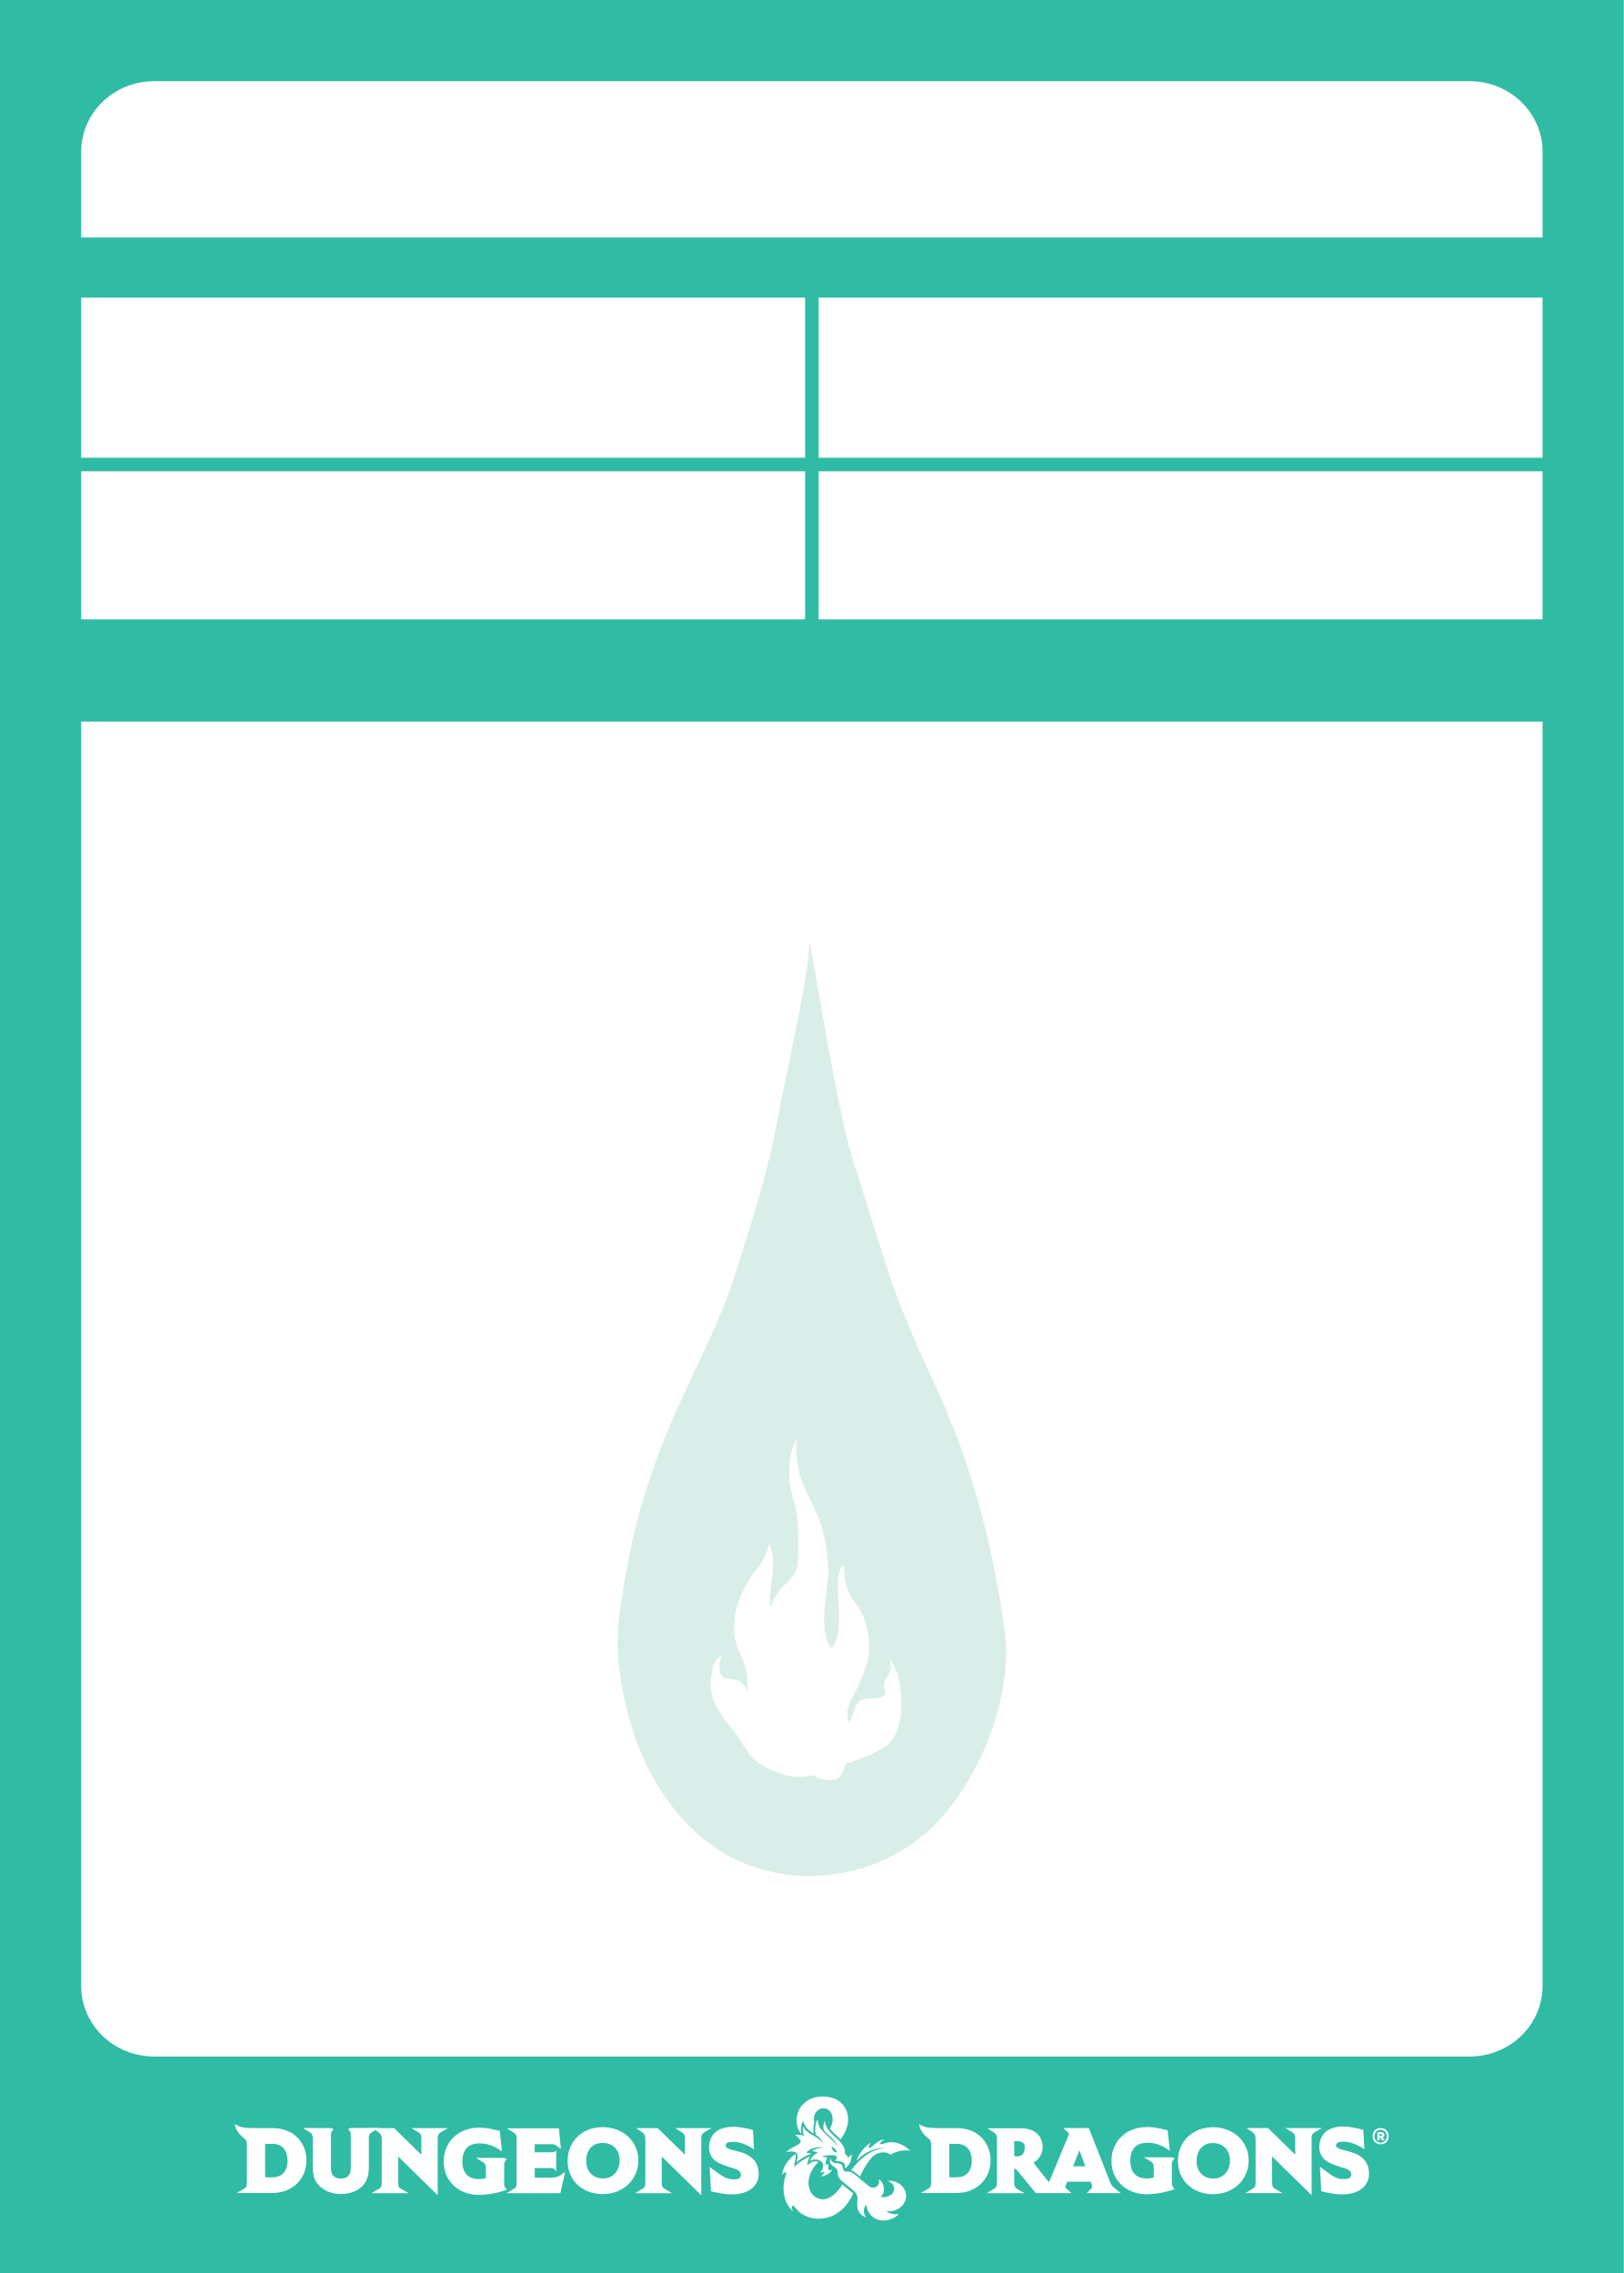
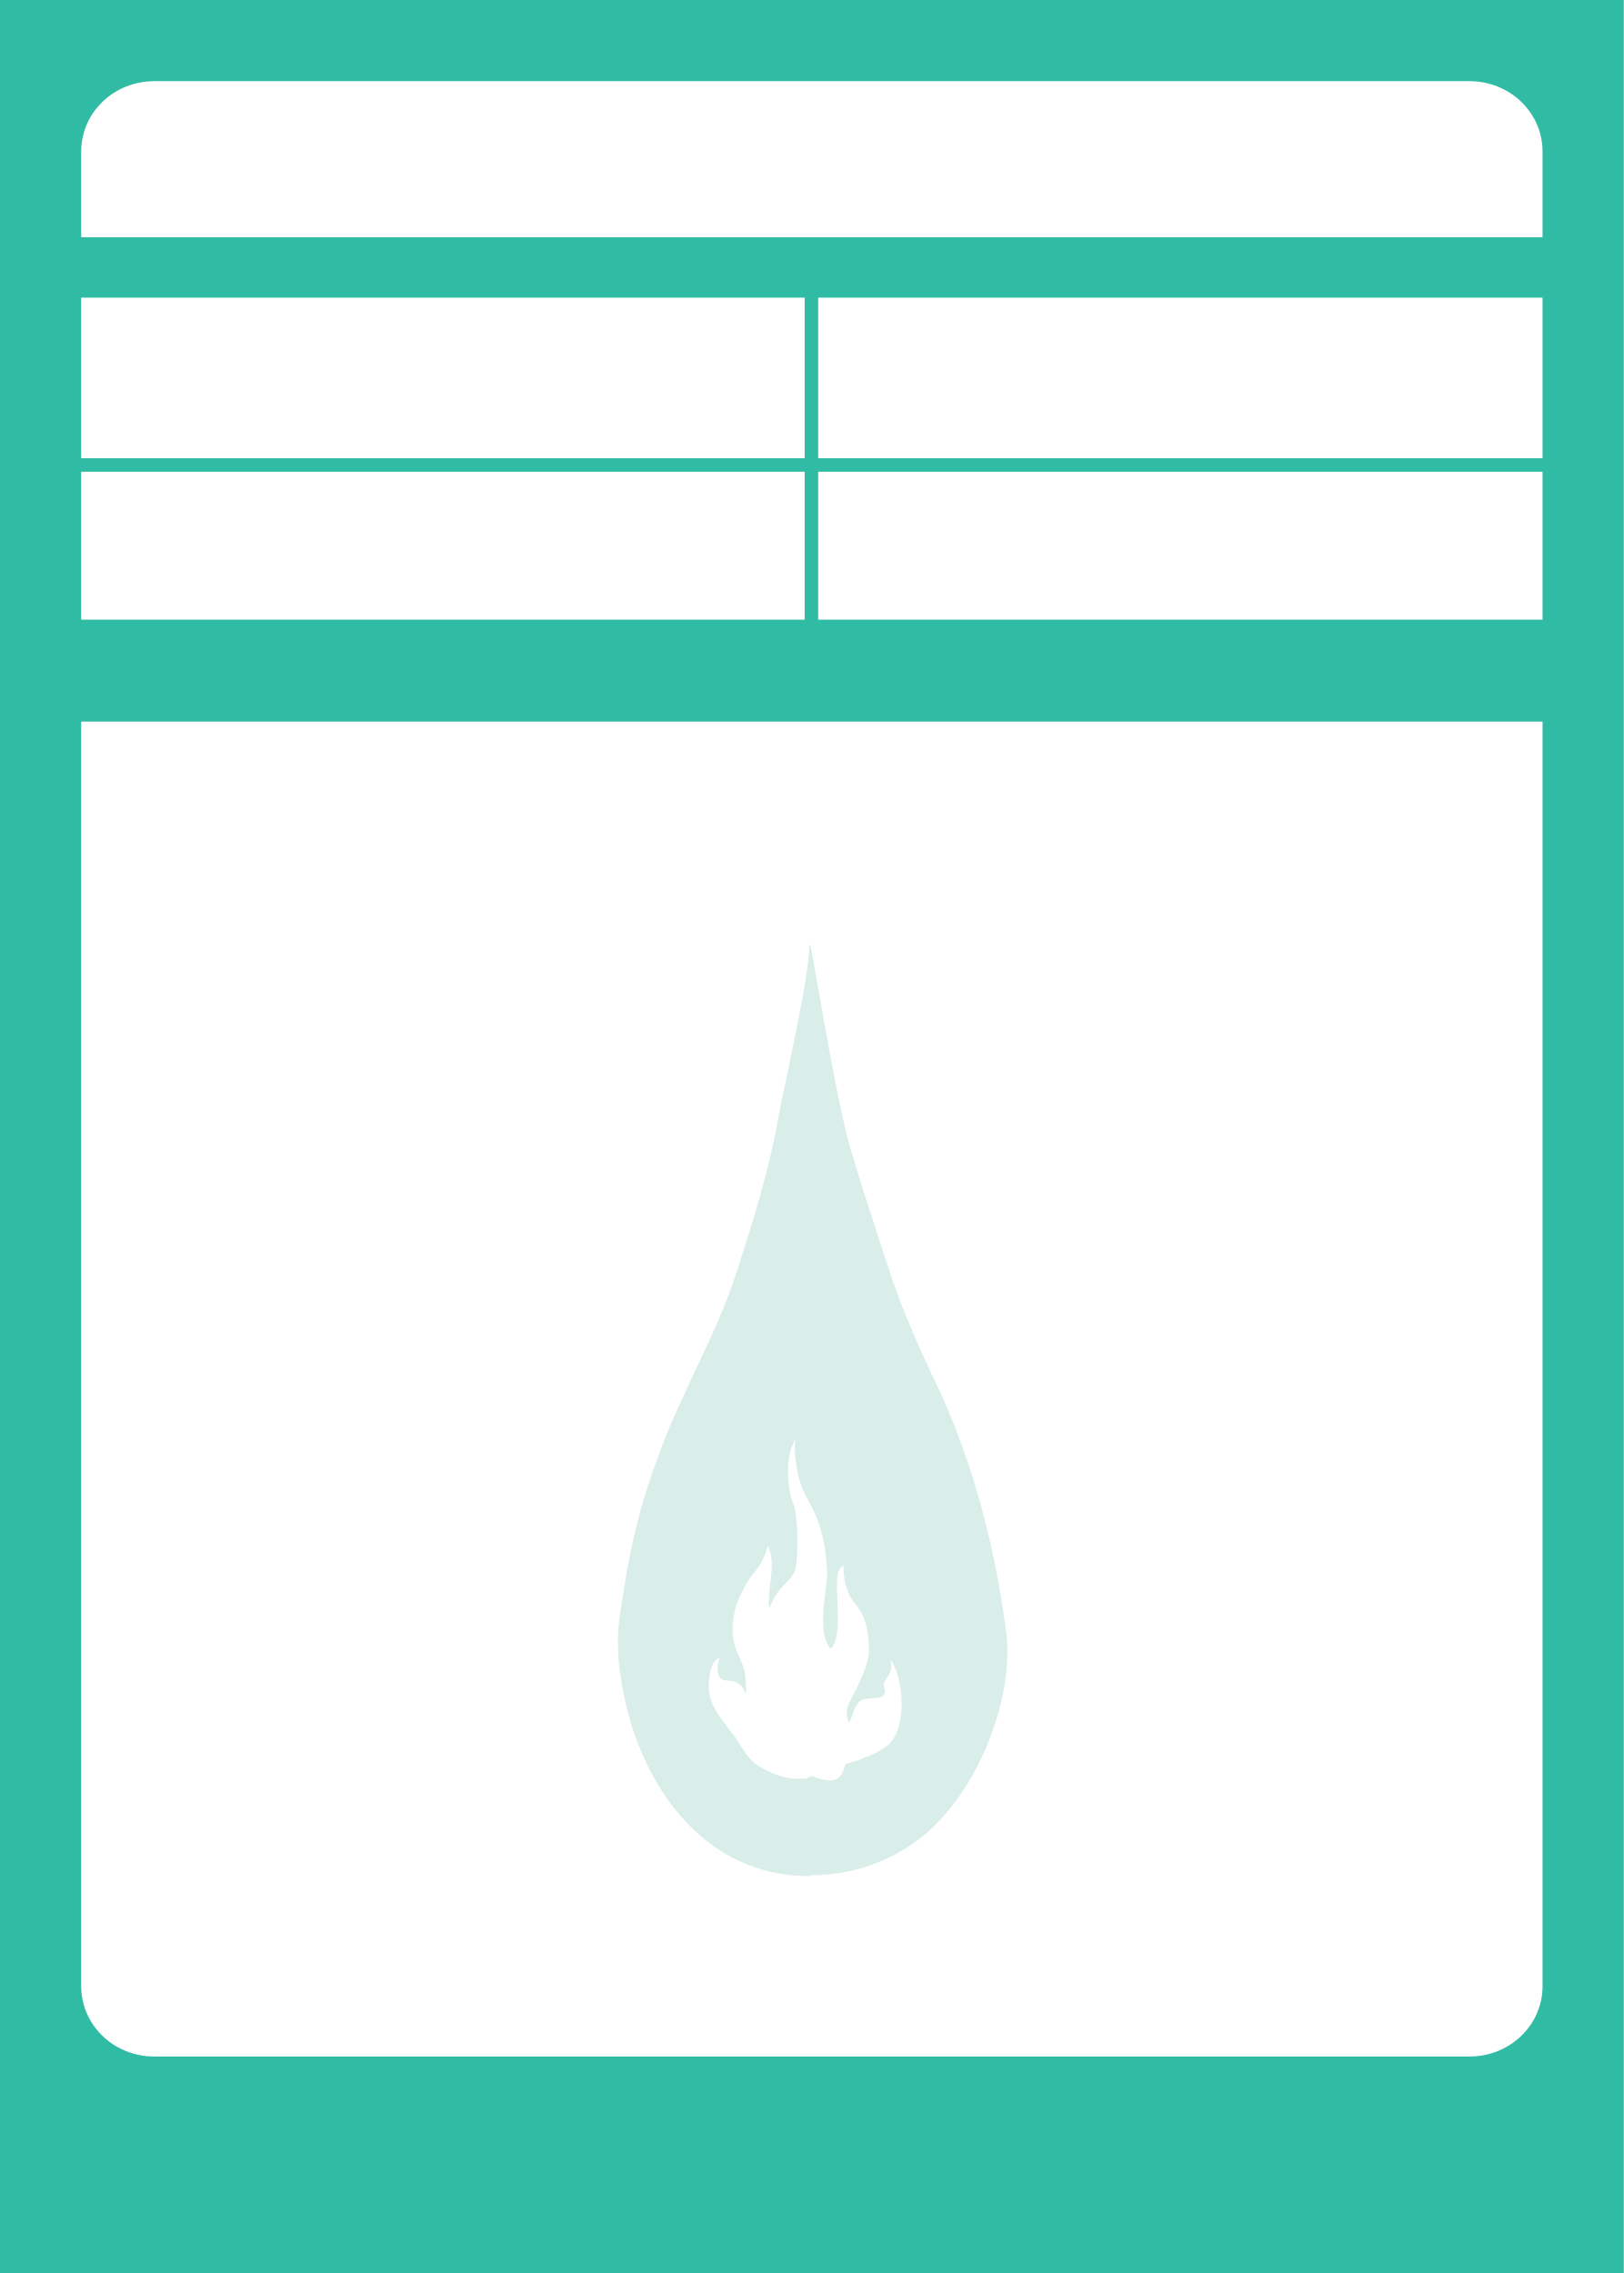
<svg xmlns="http://www.w3.org/2000/svg" id="Layer_1" version="1.1" viewBox="0 0 180 252">
  <defs>
    <style>
      .st0 {
        fill: none;
      }

      .st1 {
        fill: #d9eee9;
      }

      .st2 {
        clip-path: url(#clippath-1);
      }

      .st3 {
        fill: #fff;
      }

      .st4 {
        fill: #30bba4;
      }

      .st5 {
        clip-path: url(#clippath);
      }
    </style>
    <clipPath id="clippath">
      <rect class="st0" width="180" height="252" />
    </clipPath>
    <clipPath id="clippath-1">
      <rect class="st0" width="180" height="252" />
    </clipPath>
  </defs>
  <rect class="st4" width="180" height="252" />
  <g class="st5">
    <g>
-       <path class="st3" d="M171,220.18c0,4.32-3.62,7.82-8.1,7.82H17.1c-4.48,0-8.1-3.5-8.1-7.82V16.82c0-4.32,3.62-7.82,8.1-7.82h145.8c4.47,0,8.1,3.5,8.1,7.82v203.36" />
-       <rect class="st4" x="8.24" y="26.33" width="163.21" height="6.67" />
-       <rect class="st4" x="7.92" y="50.75" width="164" height="1.5" />
-       <rect class="st4" x="89.25" y="31.67" width="1.5" height="38.33" />
-       <rect class="st4" x="8.4" y="68.67" width="163.21" height="11.33" />
-       <path class="st3" d="M88.32,235.37c-.11-1.17.45-1.82.71-2.08.56-.57,1.3-.91,2.41-.85,1.74.09,2.58,1.29,2.58,2.58,0,.66-.36,1.57-.84,2.16l-.09-.09c-.32-.31-.79-.68-1.1-1.11.59-.87.34-2.24-.72-2.24-.67,0-1.21.69-1,1.55-.11.38-.14.87-.07,1.24-.77-.4-1.02-.93-1.18-1.41-.21.41-.32.96-.17,1.47,0,0-.46-.4-.53-1.22M88.76,237.49c.07-.27-.46-.72-.66-.81.72-.03,1.08.11,1.08.11-.19-.28-.25-.7-.14-1.04.4.95,1.81,1.1,2.16,1.89-.05-.34-.37-.72-.74-.94-.2-.51-.05-1.47.19-1.73-.08,1.37,1.86,2.15,2.27,3.14-.24-.85-1.15-1.39-1.58-1.9-.14-.34-.03-.91.12-1.11-.04.92.94,1.63,1.47,2.14.62.6.8,1.14.72,1.57.14.04.32.17.29.39.2-.05.4-.27.45-.41.1.68-.3,1.4-.75,1.61,0,0,.12-.32-.08-.57-.2-.25-.77-.25-.96-.24,0,0,.24-.35.14-.53-.12-.22-1.24-.12-1.74.06.17-.02.57.03.71.09-.08.12-.28.61-.13.76.13.13.31-.1.31-.1,0,0-.17.54-.05.66s.39.04.39.04c-.17.42-.82.71-1.27.71.16-.05.43-.34.47-.51-.12.06-.43.09-.55.07.15-.06.44-.44.35-.86-.13-.62-1-.7-1.44-.4.14-.42.56-.81.89-.93-.19-.07-.42-.13-.66-.17.28-.23.97-.41,1.33-.39-.54-.14-1.53.03-1.99.57.14,0,.52.07.66.12-.62.11-1.47.69-1.72.97.07-.36.17-.66.08-.88-.12-.3-.49-.43-1.23-.28.5-.5,1.52-.81,1.58-1.08M92.15,237.97c.1.35.23.67.65.67,0,0-.15-.48-.65-.67M98.85,237.49c-.73,0-1.15.36-1.25.2-.13-.21.49-.51.49-.51-.86.04-1.49,1.05-1.76.93-.16-.08.23-.57.23-.57-.79.46-1.46,1.43-1.59,2.02.73-.89,2.14-1.53,3.06-1.39-1.62.08-3.01,1.51-3.67,2.44.12.04.25.1.37.19.15.12.38.31.61.5.14-.32.57-1.27,1.3-2.1.58-.67,1.59-.73,2.12-.32.34-.31,1.52-.6,2.14-.42-.38-.41-1.18-.96-2.07-.96M98.36,241.79c.32.05.76.39.76.87,0,.79-.98,1.03-1.52.9.58-.4.5-1.55-.19-1.96.23.64-.47,1.28-1.15.72-.38-.31-1.26-1.04-1.65-1.36-.39-.31-.85-.13-1.03-.27-.21-.16-.08-.6-.36-.76-.24-.14-.47-.06-.74-.15-.25-.08-.43-.28-.4-.54-.11.19-.11.51.08.73s.5.35.63.59c.17.31-.11.74.63,1.32.36.28.9.74,1.26,1.05.61.53.28,1.19.36,1.77.09.67.64,1.05,1,1.14-.31-.28-.43-1,0-1.43.02.57.43,1.45,1.36,1.7.99.26,2.04-.3,2.25-.69-.38.17-1.1,0-1.39-.29,1.16.17,2.18-.64,2.18-1.67s-.98-1.78-2.09-1.68M93.39,242.15c-.36.69-1.26,1.68-2.16,1.68-1.6,0-2.4-2.31-.49-4.15-.1-.04-.22-.06-.34-.06-.52,0-.91.45-.91.45.02-.47.17-.8.33-1.02-.54.19-1.52.87-1.76,1.21,0-.74.26-1.17.11-1.39l-.03-.03s-1.31.87-1.44,2.29c0,0,.17-.24.32-.3.1-.04.18,0,.09.3-.04.11-.89,2.44.79,4.05,0,0-.19-.47-.07-.61.05-.07.12-.08.22.05.07.1.15.19.23.28h0c.14.16.29.31.46.44.5.35,1.19.64,1.97.64,2.16,0,3.28-1.55,3.88-2.78l-.07-.07c-.32-.27-.79-.67-1.14-.95" />
-       <path class="st3" d="M66.8,235.83c-2.25,0-3.88,1.57-3.88,3.74s1.64,3.68,3.9,3.68,3.94-1.6,3.94-3.73-1.7-3.69-3.96-3.69M66.79,237.58c1.16,0,1.9.76,1.9,1.94s-.76,2-1.85,2-1.86-.77-1.86-1.95.69-1.99,1.8-1.99" />
-       <path class="st3" d="M32.11,236.37c-.52-.27-1.05-.41-1.77-.43h-1.45c-1.15,0-1.69-.02-2.09-.11-.34-.08-.65-.28-.66-.28l-.09-.06v.1s.09.81,1.02,1.49c.18.13.3.26.3.71v4.16c0,.44-.09.57-.29.69-.22.13-.68.4-.68.4l-.16.09h3.77c1.05,0,1.71-.18,2.43-.66.31-.2.56-.44.78-.71.48-.6.75-1.42.75-2.26,0-1.37-.7-2.54-1.86-3.15M30.2,241.39h-.81v-3.71h.81c1.06,0,1.67.68,1.67,1.86s-.61,1.85-1.67,1.85" />
-       <path class="st3" d="M41.98,235.93l-.15.09s-.39.24-.64.4c-.22.14-.3.24-.3.71v3.03c0,.67-.06,1.03-.22,1.43-.43,1.04-1.5,1.65-2.87,1.65-.99,0-1.77-.3-2.39-.9-.24-.24-.4-.47-.51-.71-.15-.34-.23-.87-.23-1.52v-2.98c0-.47-.08-.57-.3-.71-.24-.16-.63-.4-.64-.4l-.15-.09h3.03c.14,0,.29.09.3.09l.05.03-.03.05s-.11.14-.17.24c-.04.08-.07.12-.08.32v3.67c0,.8.38,1.2,1.12,1.2s1.07-.39,1.09-1.17v-.03h0v-3.68c0-.19-.03-.24-.08-.32-.06-.1-.17-.24-.17-.24l-.03-.05.05-.03s.16-.09.3-.09h3.03,0Z" />
-       <path class="st3" d="M84.11,241.06c-.04,1.35-1.19,2.22-2.95,2.22-.13,0-.27,0-.4,0-.4-.03-1.2-.17-1.44-.22-.24-.05-.32-.08-.33-.08h-.03l-.14-.05-.15-2.7.38.29.37.27.05.04c.59.47,1.12.73,1.58.77.11,0,.22.02.31.02.66,0,.75-.24.77-.45.06-.42-.35-.64-.7-.74l-.13-.04c-.56-.17-1.33-.41-1.84-.72-.58-.35-.92-1.02-.87-1.72.1-1.38,1.04-2.15,2.65-2.15.13,0,.27,0,.42,0,.44.03,1.17.19,1.31.22.24.05.32.08.33.08h.03l.14.06.12,2.13c-.76-.5-1.5-.78-2.12-.83h-.23c-.34,0-.59.06-.71.18-.06.06-.09.13-.09.23,0,.3.45.42,1.13.59h.03c.1.03.19.05.29.08,1.5.38,2.24,1.23,2.21,2.53" />
-       <path class="st3" d="M62.66,240.74l-.54,2.41h-5.98l.16-.09s.46-.27.68-.4c.22-.14.29-.22.29-.69v-4.81c0-.46-.08-.56-.3-.71-.24-.16-.63-.4-.63-.4l-.15-.09h5.77l.22,2.29-.42-.32c-.25-.18-.34-.21-.78-.21h-1.7v.9h1.69c.33,0,.38,0,.45-.05l.18-.09.06-.04v2.31l-.07-.11s-.1-.15-.24-.22c-.13-.06-.34-.06-.54-.05h-1.53v1.06h1.64c.64,0,.85-.06,1.12-.22.14-.08.62-.43.62-.43" />
-       <path class="st3" d="M49.7,235.93l-.19.1s-.45.23-.69.4c-.22.15-.3.25-.3.71v6.24l-4.38-4.29v2.87c0,.46.09.57.3.69.22.14.67.4.68.4l.17.1h-4.1l.16-.1s.45-.26.68-.4c.21-.13.29-.23.29-.69v-4.75c0-.47-.1-.62-.31-.78-.21-.15-.58-.39-.58-.4l-.14-.09h2.4l3.02,2.95v-1.75c0-.47-.08-.57-.3-.71-.24-.16-.63-.4-.64-.4l-.15-.09h4.08,0Z" />
-       <path class="st3" d="M78.92,235.93l-.19.1s-.45.23-.69.4c-.22.15-.3.25-.3.71v6.24l-4.38-4.29v2.87c0,.46.09.57.29.69.22.14.67.4.68.4l.17.1h-4.1l.17-.1s.45-.26.68-.4c.21-.13.29-.23.29-.69v-4.75c0-.47-.1-.62-.31-.78-.21-.15-.58-.39-.58-.4l-.14-.09h2.4l3.02,2.95v-1.75c0-.47-.08-.57-.3-.71-.24-.16-.63-.4-.63-.4l-.15-.09h4.09-.02Z" />
-       <path class="st3" d="M56.15,242.72s-.11-.14-.17-.24c-.06-.08-.09-.16-.09-.45v-1.95c0-.29.03-.35.08-.43.06-.1.17-.24.17-.24l.03-.05-.05-.03s-.14-.07-.29-.09h-3.07l.15.09s.45.28.65.4.3.27.3.7v1.06c-.23.07-.46.1-.74.1-1.24,0-1.86-.67-1.86-1.98s.69-1.98,1.88-1.98c.75,0,1.54.17,2.5.9v-.05l-.22-2.09v-.15l-.17-.04-.15-.03c-.64-.15-.89-.19-1.27-.24-.22-.03-.35-.04-.63-.04h-.12c-2.26,0-3.9,1.58-3.9,3.75s1.65,3.7,3.92,3.7c.4,0,1.16-.07,1.64-.17.09-.02.14-.03.21-.05h.05c.27-.07.55-.14.83-.23l.35-.11-.04-.06h.01Z" />
-       <path class="st3" d="M107.96,236.37c-.52-.27-1.05-.41-1.77-.43h-1.45c-1.15,0-1.69-.02-2.09-.11-.34-.08-.65-.28-.66-.28l-.09-.06v.1s.09.81,1.02,1.49c.18.13.3.26.3.71v4.16c0,.44-.09.57-.29.69-.22.13-.68.4-.68.4l-.16.09h3.77c1.05,0,1.71-.18,2.43-.66.3-.2.56-.44.77-.71.48-.6.75-1.42.75-2.26,0-1.37-.69-2.54-1.86-3.15M106.05,241.39h-.81v-3.71h.81c1.06,0,1.67.68,1.67,1.86s-.61,1.85-1.67,1.85" />
-       <path class="st3" d="M149.56,238.52c-.1-.02-.19-.05-.29-.07h-.03c-.69-.17-1.14-.3-1.14-.59,0-.1.03-.18.09-.23.12-.12.37-.19.71-.19h.23c.62.06,1.36.33,2.12.83l-.12-2.13-.14-.05h-.03s-.09-.04-.33-.09c-.14-.03-.88-.19-1.31-.22-.14,0-.28-.02-.42-.02-1.61,0-2.55.76-2.65,2.15-.05.69.29,1.37.86,1.72.51.31,1.28.55,1.84.72l.13.04c.35.11.76.33.7.74-.03.22-.11.45-.77.45-.1,0-.2,0-.32,0-.46-.04-.99-.3-1.57-.77l-.05-.04-.37-.27-.38-.28.15,2.7.14.05h.03s.08.04.33.09c.24.05,1.04.19,1.45.22.13,0,.27,0,.4,0,1.75,0,2.91-.87,2.94-2.22.03-1.3-.71-2.15-2.21-2.53" />
-       <path class="st3" d="M134.47,235.84c-2.25,0-3.89,1.57-3.89,3.74s1.64,3.68,3.9,3.68,3.94-1.6,3.94-3.73-1.7-3.69-3.96-3.69M134.51,241.53c-1.13,0-1.86-.77-1.86-1.95s.69-1.99,1.8-1.99,1.9.76,1.9,1.94-.76,2-1.85,2" />
-       <path class="st3" d="M123.23,242.25c-.07-.1-.09-.13-.15-.28h0l-2.38-6.04h-2.84l.51.46c.11.1.11.14.11.18v.1l-2.19,5.26c-.37-.41-.96-1.16-1.72-2.16.26-.15.49-.36.66-.61.23-.32.35-.73.35-1.16,0-.93-.55-1.66-1.43-1.91-.37-.11-.63-.13-1.29-.14h-3.43l.15.09s.43.27.64.4c.2.13.3.27.3.71v4.8c0,.46-.11.57-.3.7-.2.13-.84.5-.84.5h4.21s-.64-.33-.86-.49c-.21-.16-.3-.25-.3-.7v-1.54l.11.03c.14.07.29.23.48.49h0s1.81,2.2,1.81,2.2h3.96s-.39-.32-.55-.47c-.15-.14-.17-.21-.06-.47.03-.06.07-.18.12-.32h2.61c.05.15.1.27.12.32.09.22.03.35-.1.48-.14.15-.46.46-.46.46h3.77l-.61-.48c-.27-.21-.3-.26-.41-.41M112.67,239.06h-.24v-1.68h.24c.69,0,.93.25.93.62,0,.96-.48,1.07-.93,1.07M118.95,240.17l.71-1.77.65,1.77h-1.36Z" />
-       <path class="st3" d="M146.58,235.93h-4.09l.15.09s.4.24.64.4c.22.15.3.25.3.71v1.75l-3.02-2.95h-2.4l.14.09s.37.24.58.4c.21.15.31.31.31.78v4.75c0,.46-.09.56-.3.69-.23.14-.68.4-.68.4l-.16.1h4.1l-.16-.1s-.46-.26-.68-.4c-.2-.13-.29-.23-.29-.69v-2.87l4.38,4.29v-6.24c0-.46.08-.56.3-.71.24-.16.69-.4.69-.4l.19-.1h0Z" />
-       <path class="st3" d="M130.17,242.66s-.11-.14-.17-.24c-.05-.09-.09-.16-.09-.46v-1.94c0-.29.03-.35.08-.44.06-.1.17-.24.17-.24l.04-.05-.05-.03s-.14-.07-.29-.09h-3.07l.16.09s.45.28.65.4c.2.12.3.27.3.69v1.06c-.23.07-.46.11-.74.11-1.24,0-1.86-.67-1.86-1.98s.69-1.98,1.88-1.98c.75,0,1.54.17,2.5.9v-.05l-.23-2.09-.02-.15-.15-.04-.14-.03c-.64-.15-.89-.19-1.28-.24-.22-.03-.35-.04-.63-.04h-.12c-2.26,0-3.9,1.58-3.9,3.75s1.65,3.7,3.92,3.7c.4,0,1.16-.07,1.64-.17.09-.02.14-.03.21-.05h.05c.27-.07.55-.14.83-.23l.35-.11-.04-.06h0Z" />
-       <path class="st3" d="M153.94,236.83c0,.49-.32.9-.89.9s-.89-.41-.89-.9.32-.9.89-.9.89.41.89.9M153.05,237.55c.43,0,.68-.32.68-.71s-.24-.72-.68-.72-.67.32-.68.72c0,.4.25.71.68.71M153.27,236.96c.33-.08.26-.58-.14-.58h-.44v.92h.24v-.29h.09l.22.29h.26v-.05l-.23-.28h0ZM153.13,236.59c.14,0,.14.21,0,.21h-.2v-.21h.2Z" />
+       <path class="st3" d="M171,220.2c0,4.3-3.6,7.8-8.1,7.8H17.1c-4.5,0-8.1-3.5-8.1-7.8V16.8c0-4.3,3.6-7.8,8.1-7.8h145.8c4.5,0,8.1,3.5,8.1,7.8v203.4" />
+       <rect class="st4" x="8.2" y="26.3" width="163.2" height="6.7" />
+       <rect class="st4" x="7.9" y="50.8" width="164" height="1.5" />
+       <rect class="st4" x="89.2" y="31.7" width="1.5" height="38.3" />
+       <rect class="st4" x="8.4" y="68.7" width="163.2" height="11.3" />
    </g>
  </g>
  <g class="st2">
-     <path class="st1" d="M90.02,196.85c.35,0,.54.45,2.06.51h.06c.92,0,1.38-.81,1.56-1.83,1.41-.39,3.69-1.21,4.78-2.19,2.18-1.96,1.6-7.67.19-9.37.46,2.13-1.18,2.01-.55,3.43.2,1.3-1.97.63-2.82,1.16-.81.87-.6,1.43-1.15,2.42-.67-1.46.41-2.78.97-4.05.72-1.64,1.36-2.95,1.21-4.82-.13-1.65-.45-3.03-1.48-4.33-1.05-1.32-1.35-3-1.27-4.22-1.65.46.45,7.2-1.39,9.17-1.69-1.77-.27-7.02-.36-8.65-.16-2.72-.48-4.68-1.68-7.13-.56-1.14-1.17-2.22-1.49-3.5-.33-1.28-.61-3.59-.21-4.16-1.49,2.14-.88,5.97-.42,7.22s.55,4.45.42,6.56c-.15,2.43-1.77,1.93-3.01,5.07-.45-1.61.91-5-.18-6.92-.5,2.07-1.73,3.15-2,3.59-1.22,1.94-1.91,3.61-1.89,5.81,0,1.29.5,2.34,1.01,3.49.49,1.11.49,2.3.52,3.52-.39-1.04-.97-1.51-2.42-1.54-.86-.16-.88-1.64-.49-2.48-1.19.25-1.27,3.05-1.17,3.74.28,1.97,1.45,3.15,2.61,4.67,1.02,1.33,1.57,2.86,3.1,3.7,1.36.75,2.68,1.28,4.06,1.28.44,0,.88-.05,1.32-.17.04,0,.08,0,.11,0M89.76,207.99c-2.38,0-4.76-.43-7.02-1.31-7.03-2.76-11.42-9.88-13.2-16.93-.88-3.47-1.37-7.11-.88-10.65.48-3.45,1.18-8.04,2.62-12.77,1.36-4.48,2.72-7.85,4.5-11.72,1.95-4.24,4.13-8.44,5.57-12.89,1.97-6.09,3.9-12.15,5-18.46.57-3.24,3.49-15.77,3.35-18.73.08,0,.13.25.15.52.64,3,3,18.09,4.55,23.03,1.35,4.28,2.66,8.57,4.05,12.84,1.51,4.64,3.54,9.01,5.57,13.44,3.79,8.26,6.1,17.36,7.34,26.32,1,7.21-2.63,16.38-7.62,21.5-3.67,3.77-8.81,5.8-13.99,5.8" />
+     <path class="st1" d="M90,196.9c.3,0,.5.4,2.1.5h0c.9,0,1.4-.8,1.6-1.8,1.4-.4,3.7-1.2,4.8-2.2,2.2-2,1.6-7.7.2-9.4.5,2.1-1.2,2-.6,3.4.2,1.3-2,.6-2.8,1.2-.8.9-.6,1.4-1.2,2.4-.7-1.5.4-2.8,1-4.1.7-1.6,1.4-2.9,1.2-4.8-.1-1.6-.4-3-1.5-4.3-1.1-1.3-1.3-3-1.3-4.2-1.7.5.4,7.2-1.4,9.2-1.7-1.8-.3-7-.4-8.6-.2-2.7-.5-4.7-1.7-7.1-.6-1.1-1.2-2.2-1.5-3.5-.3-1.3-.6-3.6-.2-4.2-1.5,2.1-.9,6-.4,7.2s.6,4.4.4,6.6c-.2,2.4-1.8,1.9-3,5.1-.4-1.6.9-5-.2-6.9-.5,2.1-1.7,3.1-2,3.6-1.2,1.9-1.9,3.6-1.9,5.8,0,1.3.5,2.3,1,3.5.5,1.1.5,2.3.5,3.5-.4-1-1-1.5-2.4-1.5-.9-.2-.9-1.6-.5-2.5-1.2.2-1.3,3.1-1.2,3.7.3,2,1.4,3.1,2.6,4.7,1,1.3,1.6,2.9,3.1,3.7,1.4.8,2.7,1.3,4.1,1.3s.9,0,1.3-.2h.1M89.8,208c-2.4,0-4.8-.4-7-1.3-7-2.8-11.4-9.9-13.2-16.9-.9-3.5-1.4-7.1-.9-10.6.5-3.4,1.2-8,2.6-12.8,1.4-4.5,2.7-7.9,4.5-11.7,1.9-4.2,4.1-8.4,5.6-12.9,2-6.1,3.9-12.1,5-18.5.6-3.2,3.5-15.8,3.3-18.7,0,0,.1.2.2.5.6,3,3,18.1,4.6,23,1.3,4.3,2.7,8.6,4.1,12.8,1.5,4.6,3.5,9,5.6,13.4,3.8,8.3,6.1,17.4,7.3,26.3,1,7.2-2.6,16.4-7.6,21.5-3.7,3.8-8.8,5.8-14,5.8" />
  </g>
</svg>
